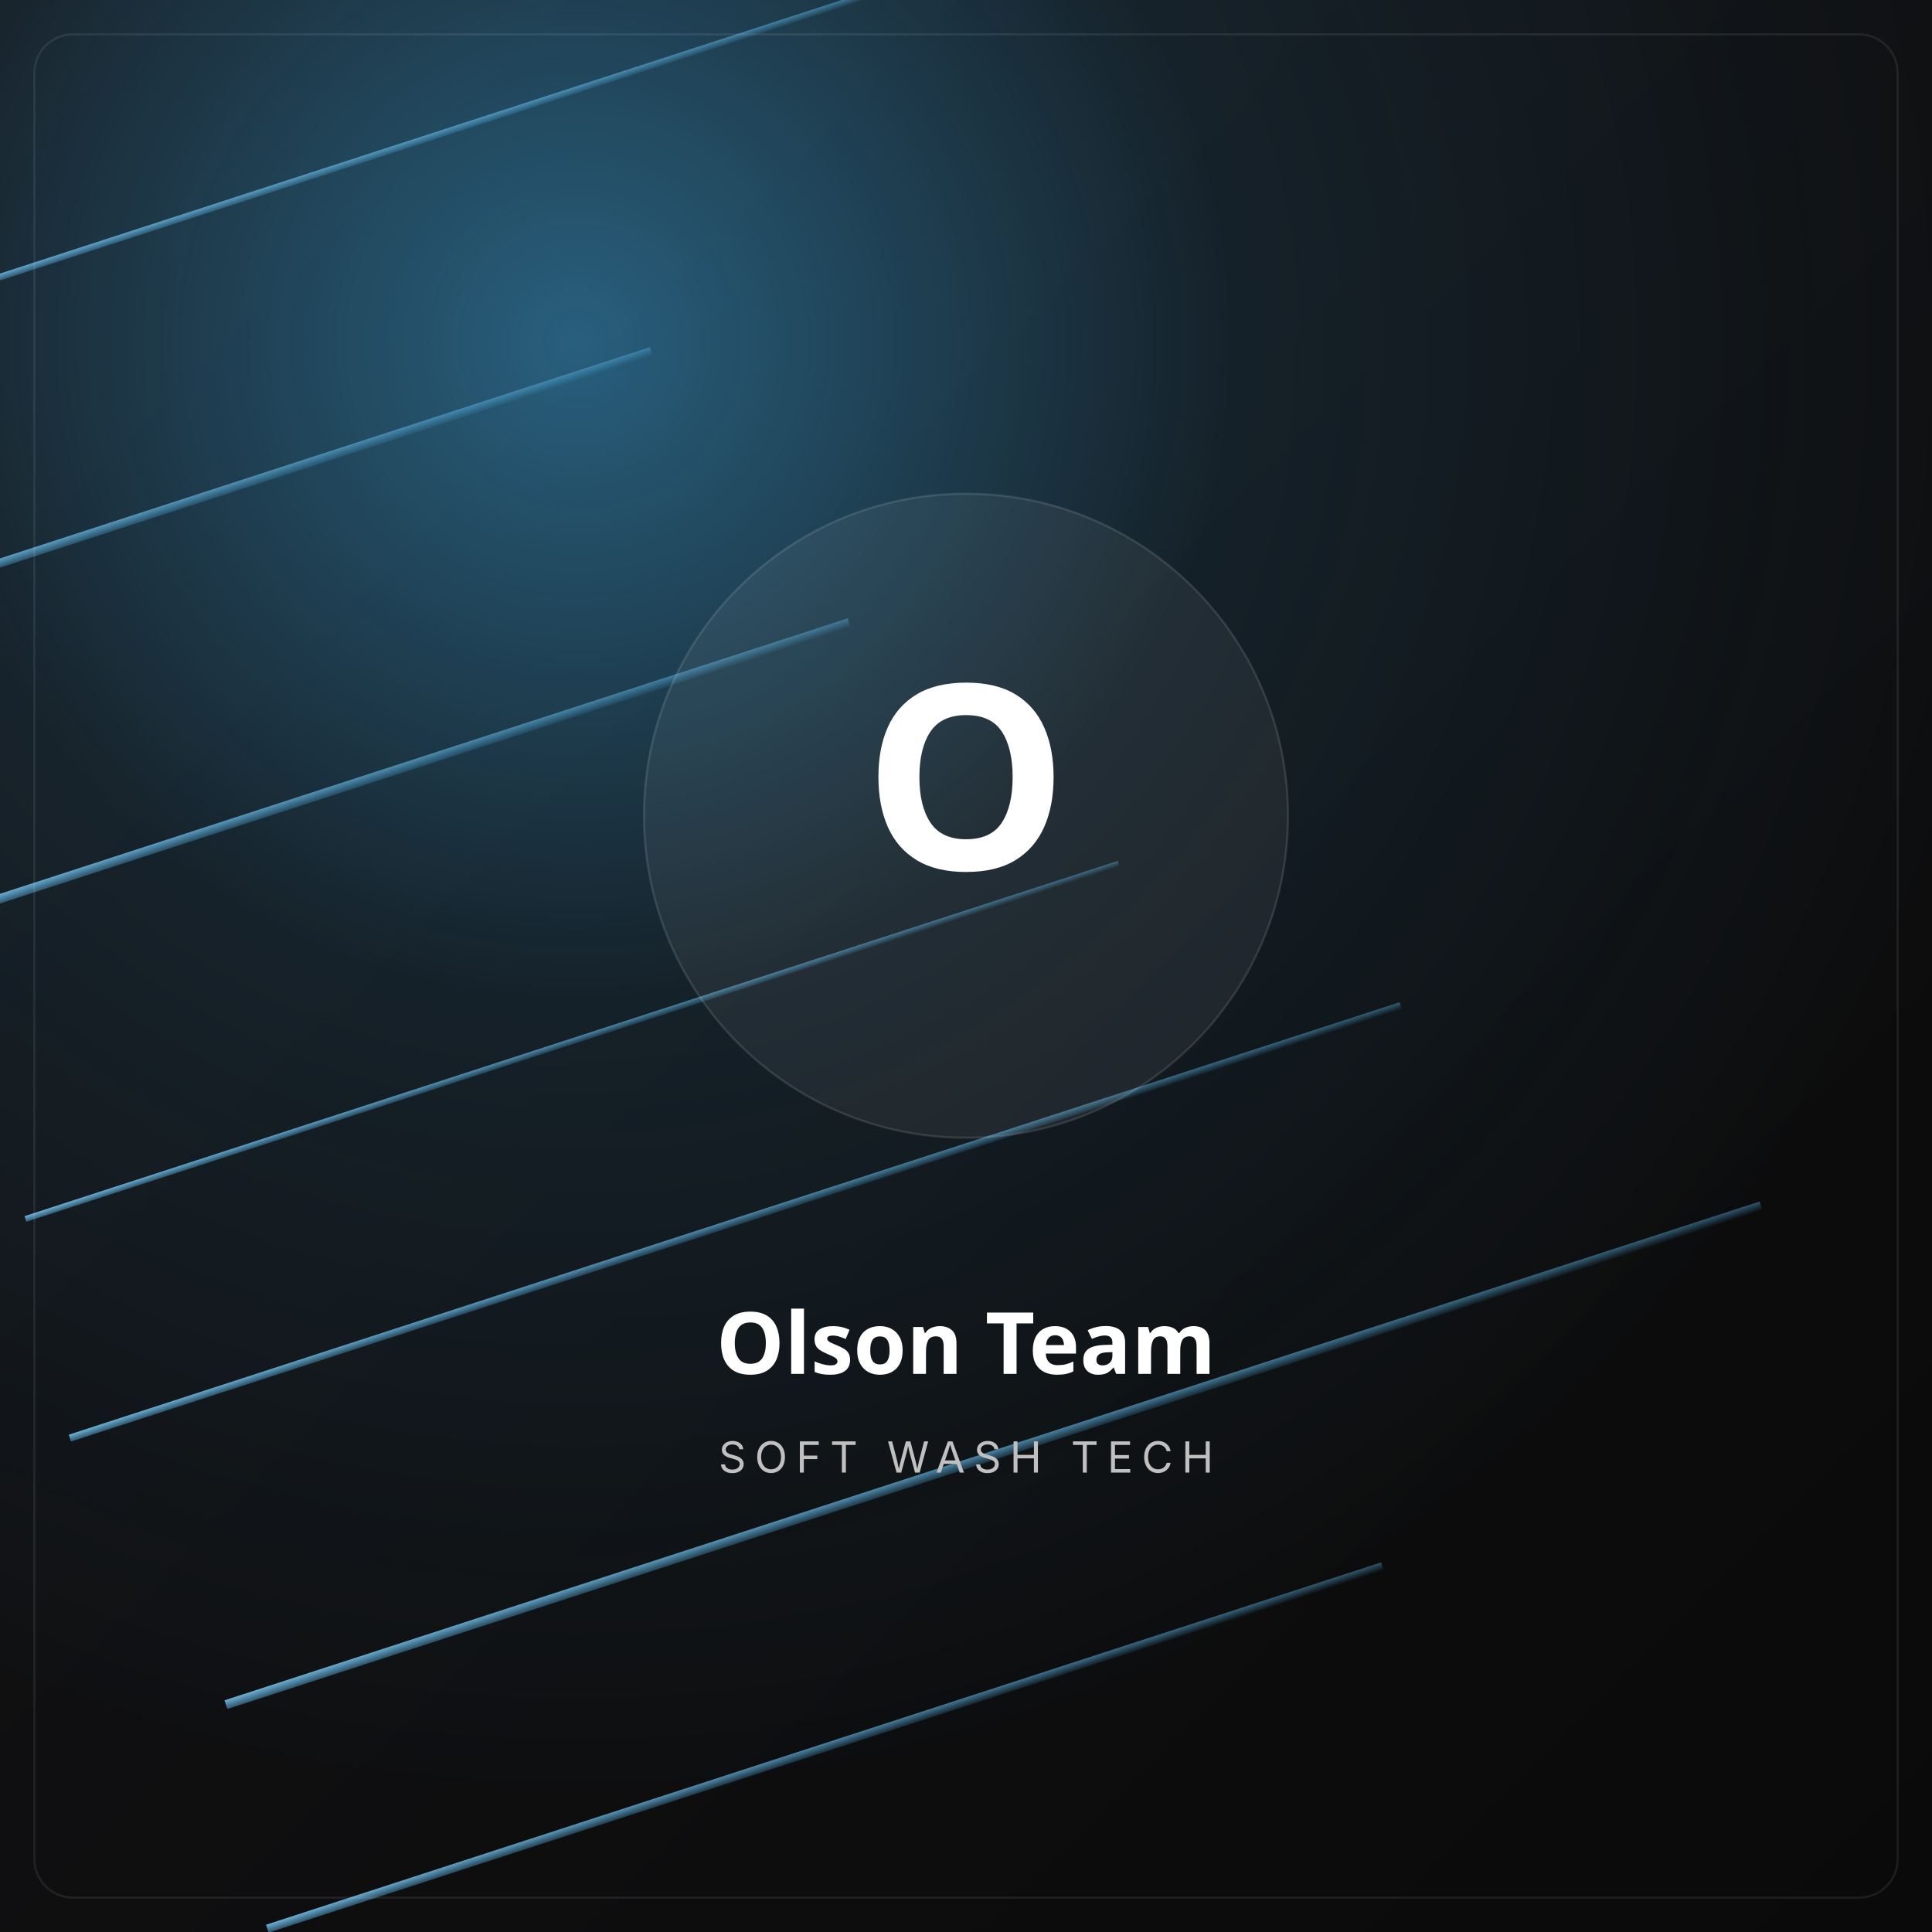
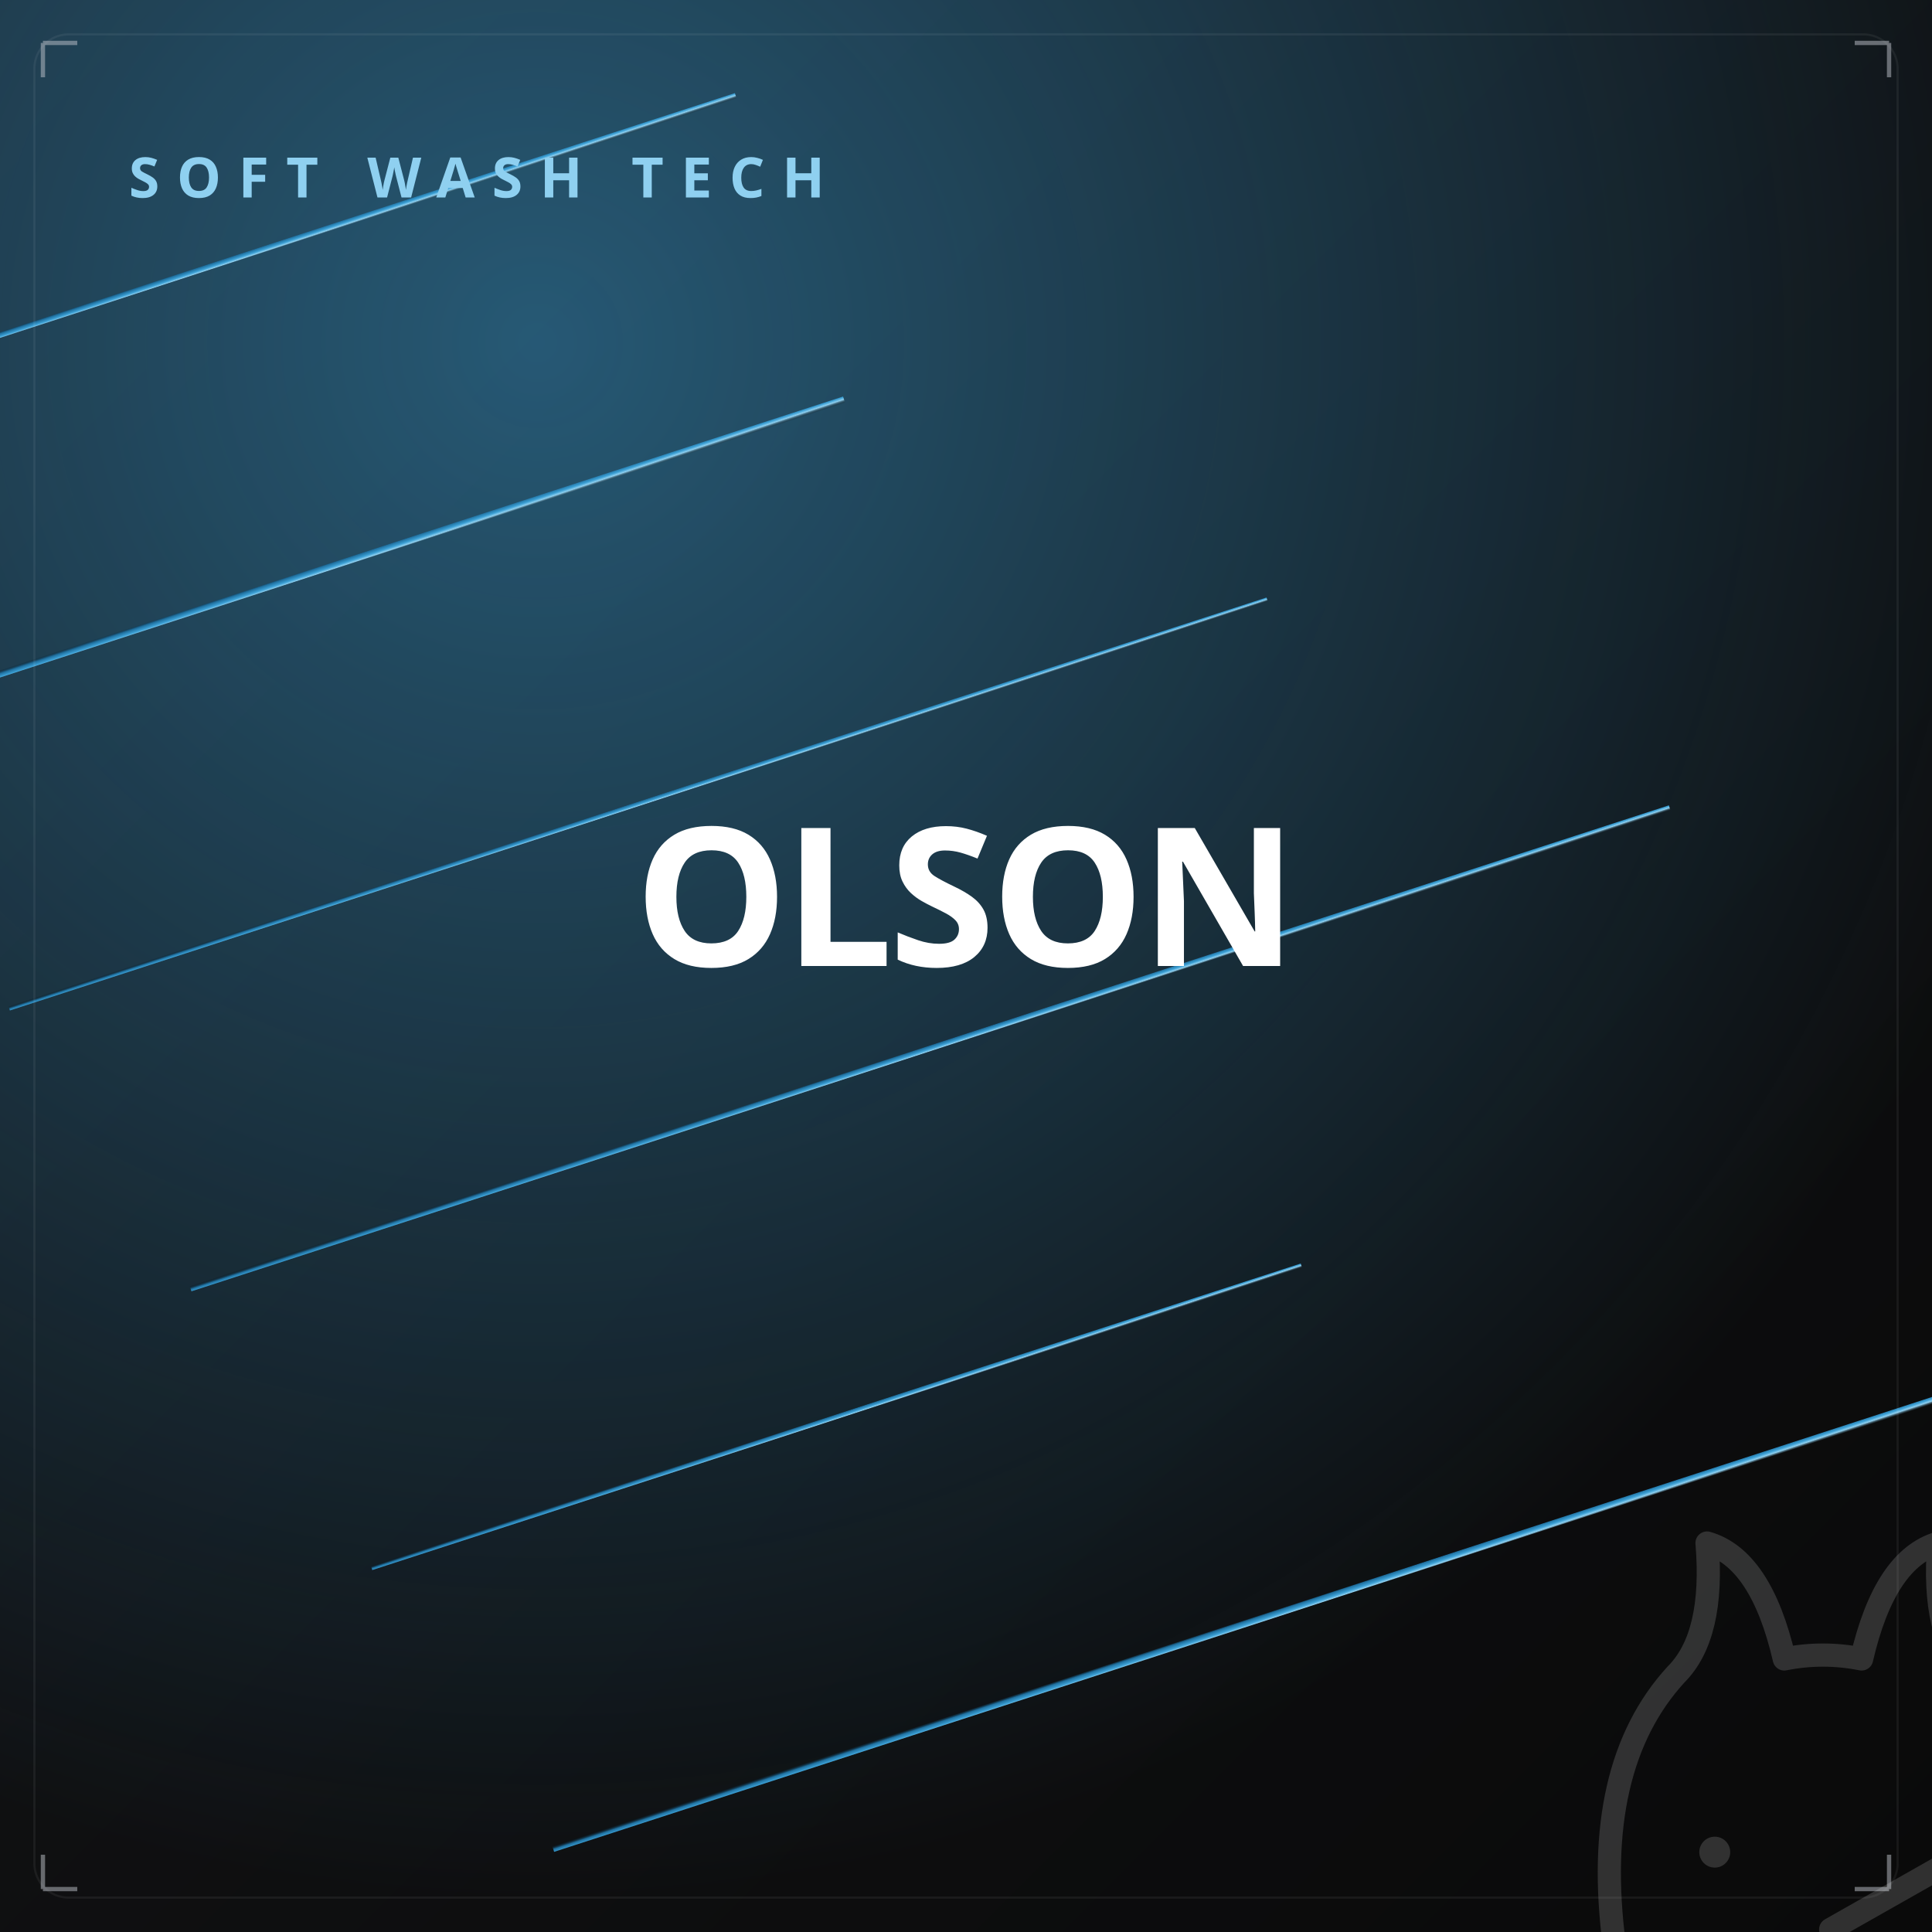
- <svg xmlns="http://www.w3.org/2000/svg" viewBox="0 0 900 900" width="900" height="900" role="img">
+ <svg xmlns="http://www.w3.org/2000/svg" viewBox="0 0 900 900" width="900" height="900">
  <defs>
-     <linearGradient id="bg-t2" x1="0" y1="0" x2="1" y2="1">
-       <stop offset="0" stop-color="#141417" />
+     <linearGradient id="bgt1" x1="0" y1="0" x2="1" y2="1">
+       <stop offset="0" stop-color="#141518" />
      <stop offset="1" stop-color="#0a0a0a" />
    </linearGradient>
-     <radialGradient id="glow-t2" cx="30%" cy="18%" r="75%">
-       <stop offset="0" stop-color="#3b9fd4" stop-opacity="0.55" />
-       <stop offset="0.45" stop-color="#3b9fd4" stop-opacity="0.12" />
+     <linearGradient id="jett1" x1="0" y1="0" x2="1" y2="1">
+       <stop offset="0" stop-color="transparent" />
+       <stop offset="0.30" stop-color="#1f6f9e" />
+       <stop offset="0.55" stop-color="#3b9fd4" />
+       <stop offset="0.72" stop-color="#8fd0f0" />
+       <stop offset="1" stop-color="transparent" />
+     </linearGradient>
+     <radialGradient id="glt1" cx="28%" cy="18%" r="80%">
+       <stop offset="0" stop-color="#3b9fd4" stop-opacity="0.5" />
      <stop offset="1" stop-color="#3b9fd4" stop-opacity="0" />
    </radialGradient>
-     <linearGradient id="spray-t2" x1="0" y1="0" x2="1" y2="1">
-       <stop offset="0" stop-color="#7cc5ee" stop-opacity="0.9" />
-       <stop offset="1" stop-color="#3b9fd4" stop-opacity="0" />
-     </linearGradient>
-     <filter id="soft-t2">
-       <feGaussianBlur stdDeviation="14" />
-     </filter>
  </defs>
-   <rect width="900" height="900" fill="url(#bg-t2)" />
-   <rect width="900" height="900" fill="url(#glow-t2)" />
-   <rect x="7.947" y="4.17" width="661.102" height="3.065" fill="url(#spray-t2)" transform="rotate(-18 450 450)" />
-   <rect x="-20.76" y="130.369" width="419.837" height="4.089" fill="url(#spray-t2)" transform="rotate(-18 450 450)" />
-   <rect x="-10.213" y="278.97" width="457.915" height="4.287" fill="url(#spray-t2)" transform="rotate(-18 450 450)" />
-   <rect x="-3.111" y="425.312" width="535.548" height="2.743" fill="url(#spray-t2)" transform="rotate(-18 450 450)" />
-   <rect x="-14.983" y="528.498" width="651.826" height="3.358" fill="url(#spray-t2)" transform="rotate(-18 450 450)" />
-   <rect x="15.781" y="668.595" width="751.933" height="4.272" fill="url(#spray-t2)" transform="rotate(-18 450 450)" />
-   <rect x="1.87" y="774.005" width="546.168" height="3.868" fill="url(#spray-t2)" transform="rotate(-18 450 450)" />
-   <rect width="900" height="900" fill="url(#grain)" opacity="0.05" />
-   <filter id="grain">
-     <feTurbulence type="fractalNoise" baseFrequency="0.9" numOctaves="2" stitchTiles="stitch" />
-     <feColorMatrix type="saturate" values="0" />
-   </filter>
-   <rect x="16" y="16" width="868" height="868" fill="none" stroke="#ffffff" stroke-opacity="0.08" rx="18" />
-   <circle cx="450" cy="380" r="150" fill="#ffffff" fill-opacity="0.06" stroke="#ffffff" stroke-opacity="0.12" />
-   <text x="450" y="405" text-anchor="middle" font-family="Sora, sans-serif" font-size="120" font-weight="700" fill="#ffffff">O</text>
-   <text x="450" y="640" text-anchor="middle" font-family="Sora, sans-serif" font-size="40" font-weight="700" fill="#ffffff">Olson Team</text>
-   <text x="450" y="686" text-anchor="middle" font-family="Inter, sans-serif" font-size="20" letter-spacing="4" fill="#c0c0c0">SOFT WASH TECH</text>
+   <rect width="900" height="900" fill="url(#bgt1)" />
+   <rect width="900" height="900" fill="url(#glt1)" />
+   <g transform="rotate(-18 450 450)">
+     <rect x="-60" y="30" width="533.256" height="2.663" fill="url(#jett1)" />
+     <rect x="-20" y="180" width="497.51" height="3.133" fill="url(#jett1)" />
+     <rect x="20" y="330" width="616.182" height="2.064" fill="url(#jett1)" />
+     <rect x="60" y="480" width="724.531" height="2.62" fill="url(#jett1)" />
+     <rect x="100" y="630" width="455.458" height="2.146" fill="url(#jett1)" />
+     <rect x="140" y="780" width="786.967" height="3.17" fill="url(#jett1)" />
+   </g>
+   <rect x="16" y="16" width="868" height="868" fill="none" stroke="#fff" stroke-opacity="0.06" rx="16" />
+   <path d="M20 20 h16 M20 20 v16" stroke="#c0c4cc" stroke-opacity="0.5" stroke-width="2" fill="none" />
+   <path d="M880 20 h-16 M880 20 v16" stroke="#c0c4cc" stroke-opacity="0.5" stroke-width="2" fill="none" />
+   <path d="M20 880 h16 M20 880 v-16" stroke="#c0c4cc" stroke-opacity="0.5" stroke-width="2" fill="none" />
+   <path d="M880 880 h-16 M880 880 v-16" stroke="#c0c4cc" stroke-opacity="0.5" stroke-width="2" fill="none" />
+   <g transform="translate(680 690) scale(1.8)" fill="none" stroke="#fff" stroke-width="6" stroke-linecap="round" stroke-linejoin="round" opacity="0.16">
+     <path d="M40 120 q-6 -46 16 -70 q10 -10 8 -34 q14 4 20 30 q10 -2 20 0 q6 -26 20 -30 q-2 24 8 34 q22 24 16 70 z" />
+     <circle cx="66" cy="96" r="4" fill="#fff" stroke="none" />
+     <path d="M96 116 l60 -34 M150 78 l22 -6 -6 22" />
+   </g>
+   <text x="60" y="92" font-family="Archivo, Segoe UI, sans-serif" font-size="26" font-weight="700" letter-spacing="8" fill="#8fd0f0">SOFT WASH TECH</text>
+   <text x="450" y="450" text-anchor="middle" font-family="Archivo, Segoe UI, sans-serif" font-size="90" font-weight="800" fill="#fff" letter-spacing="-2">OLSON</text>
</svg>
